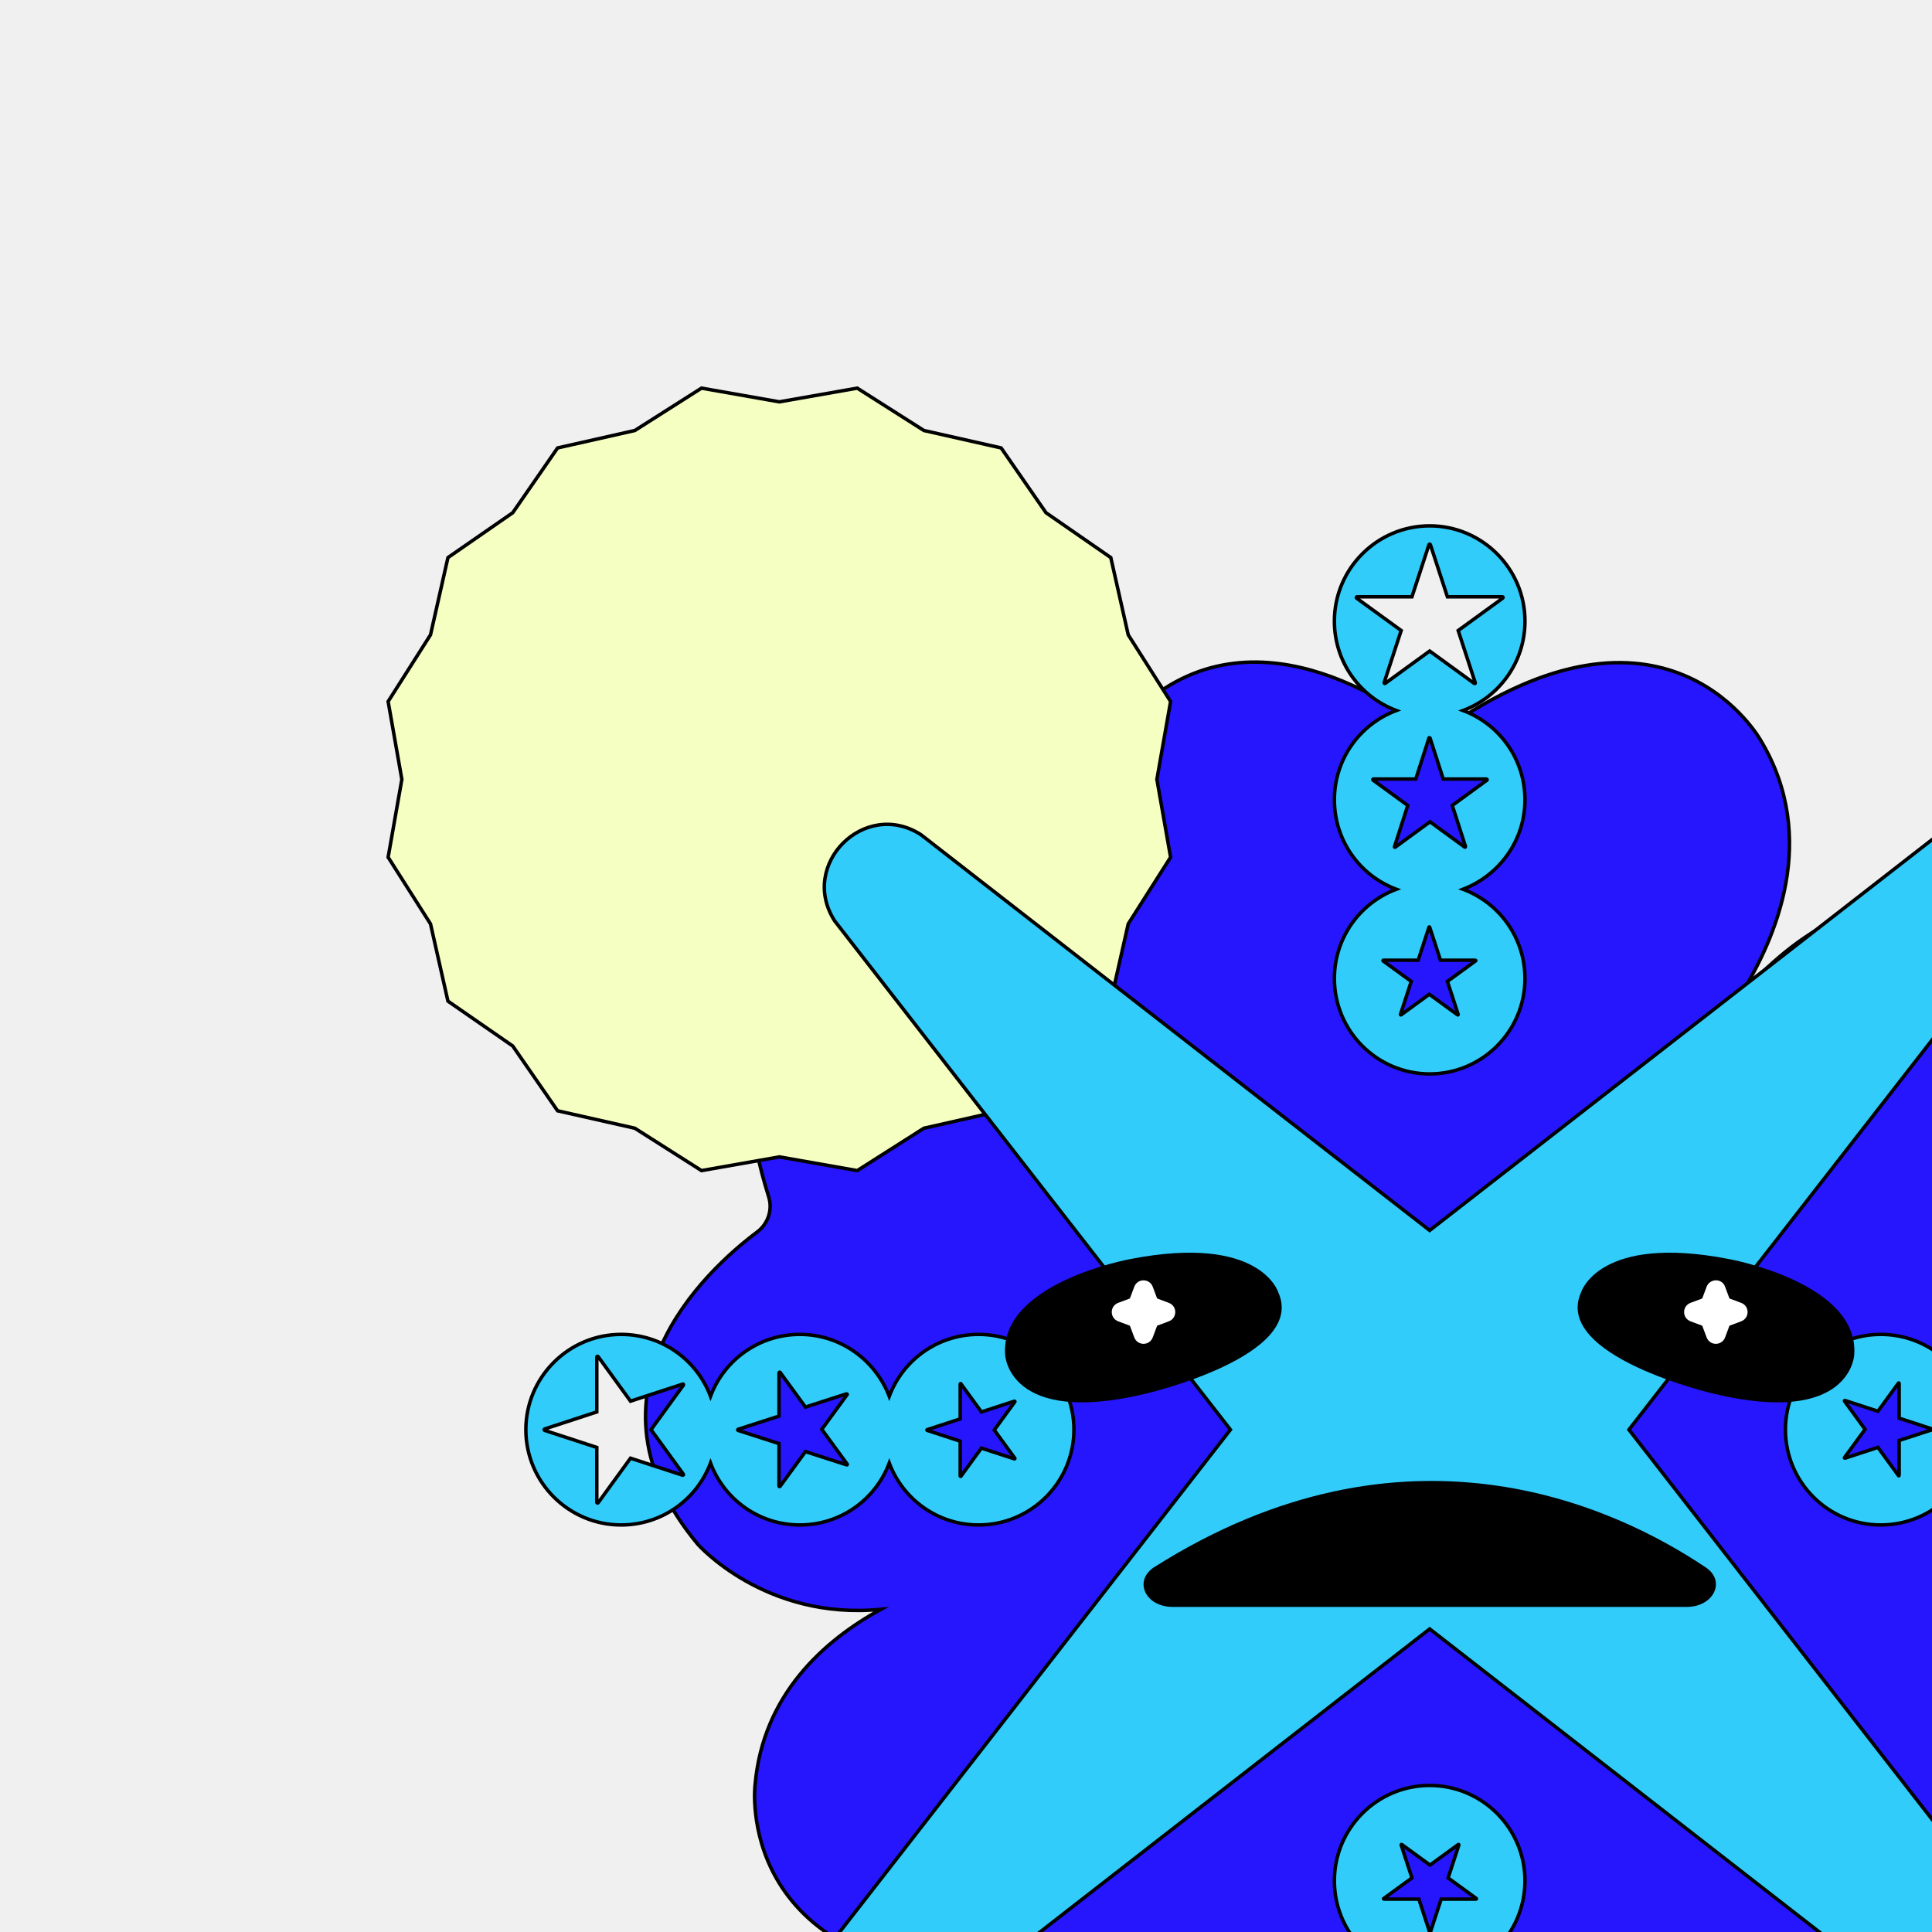
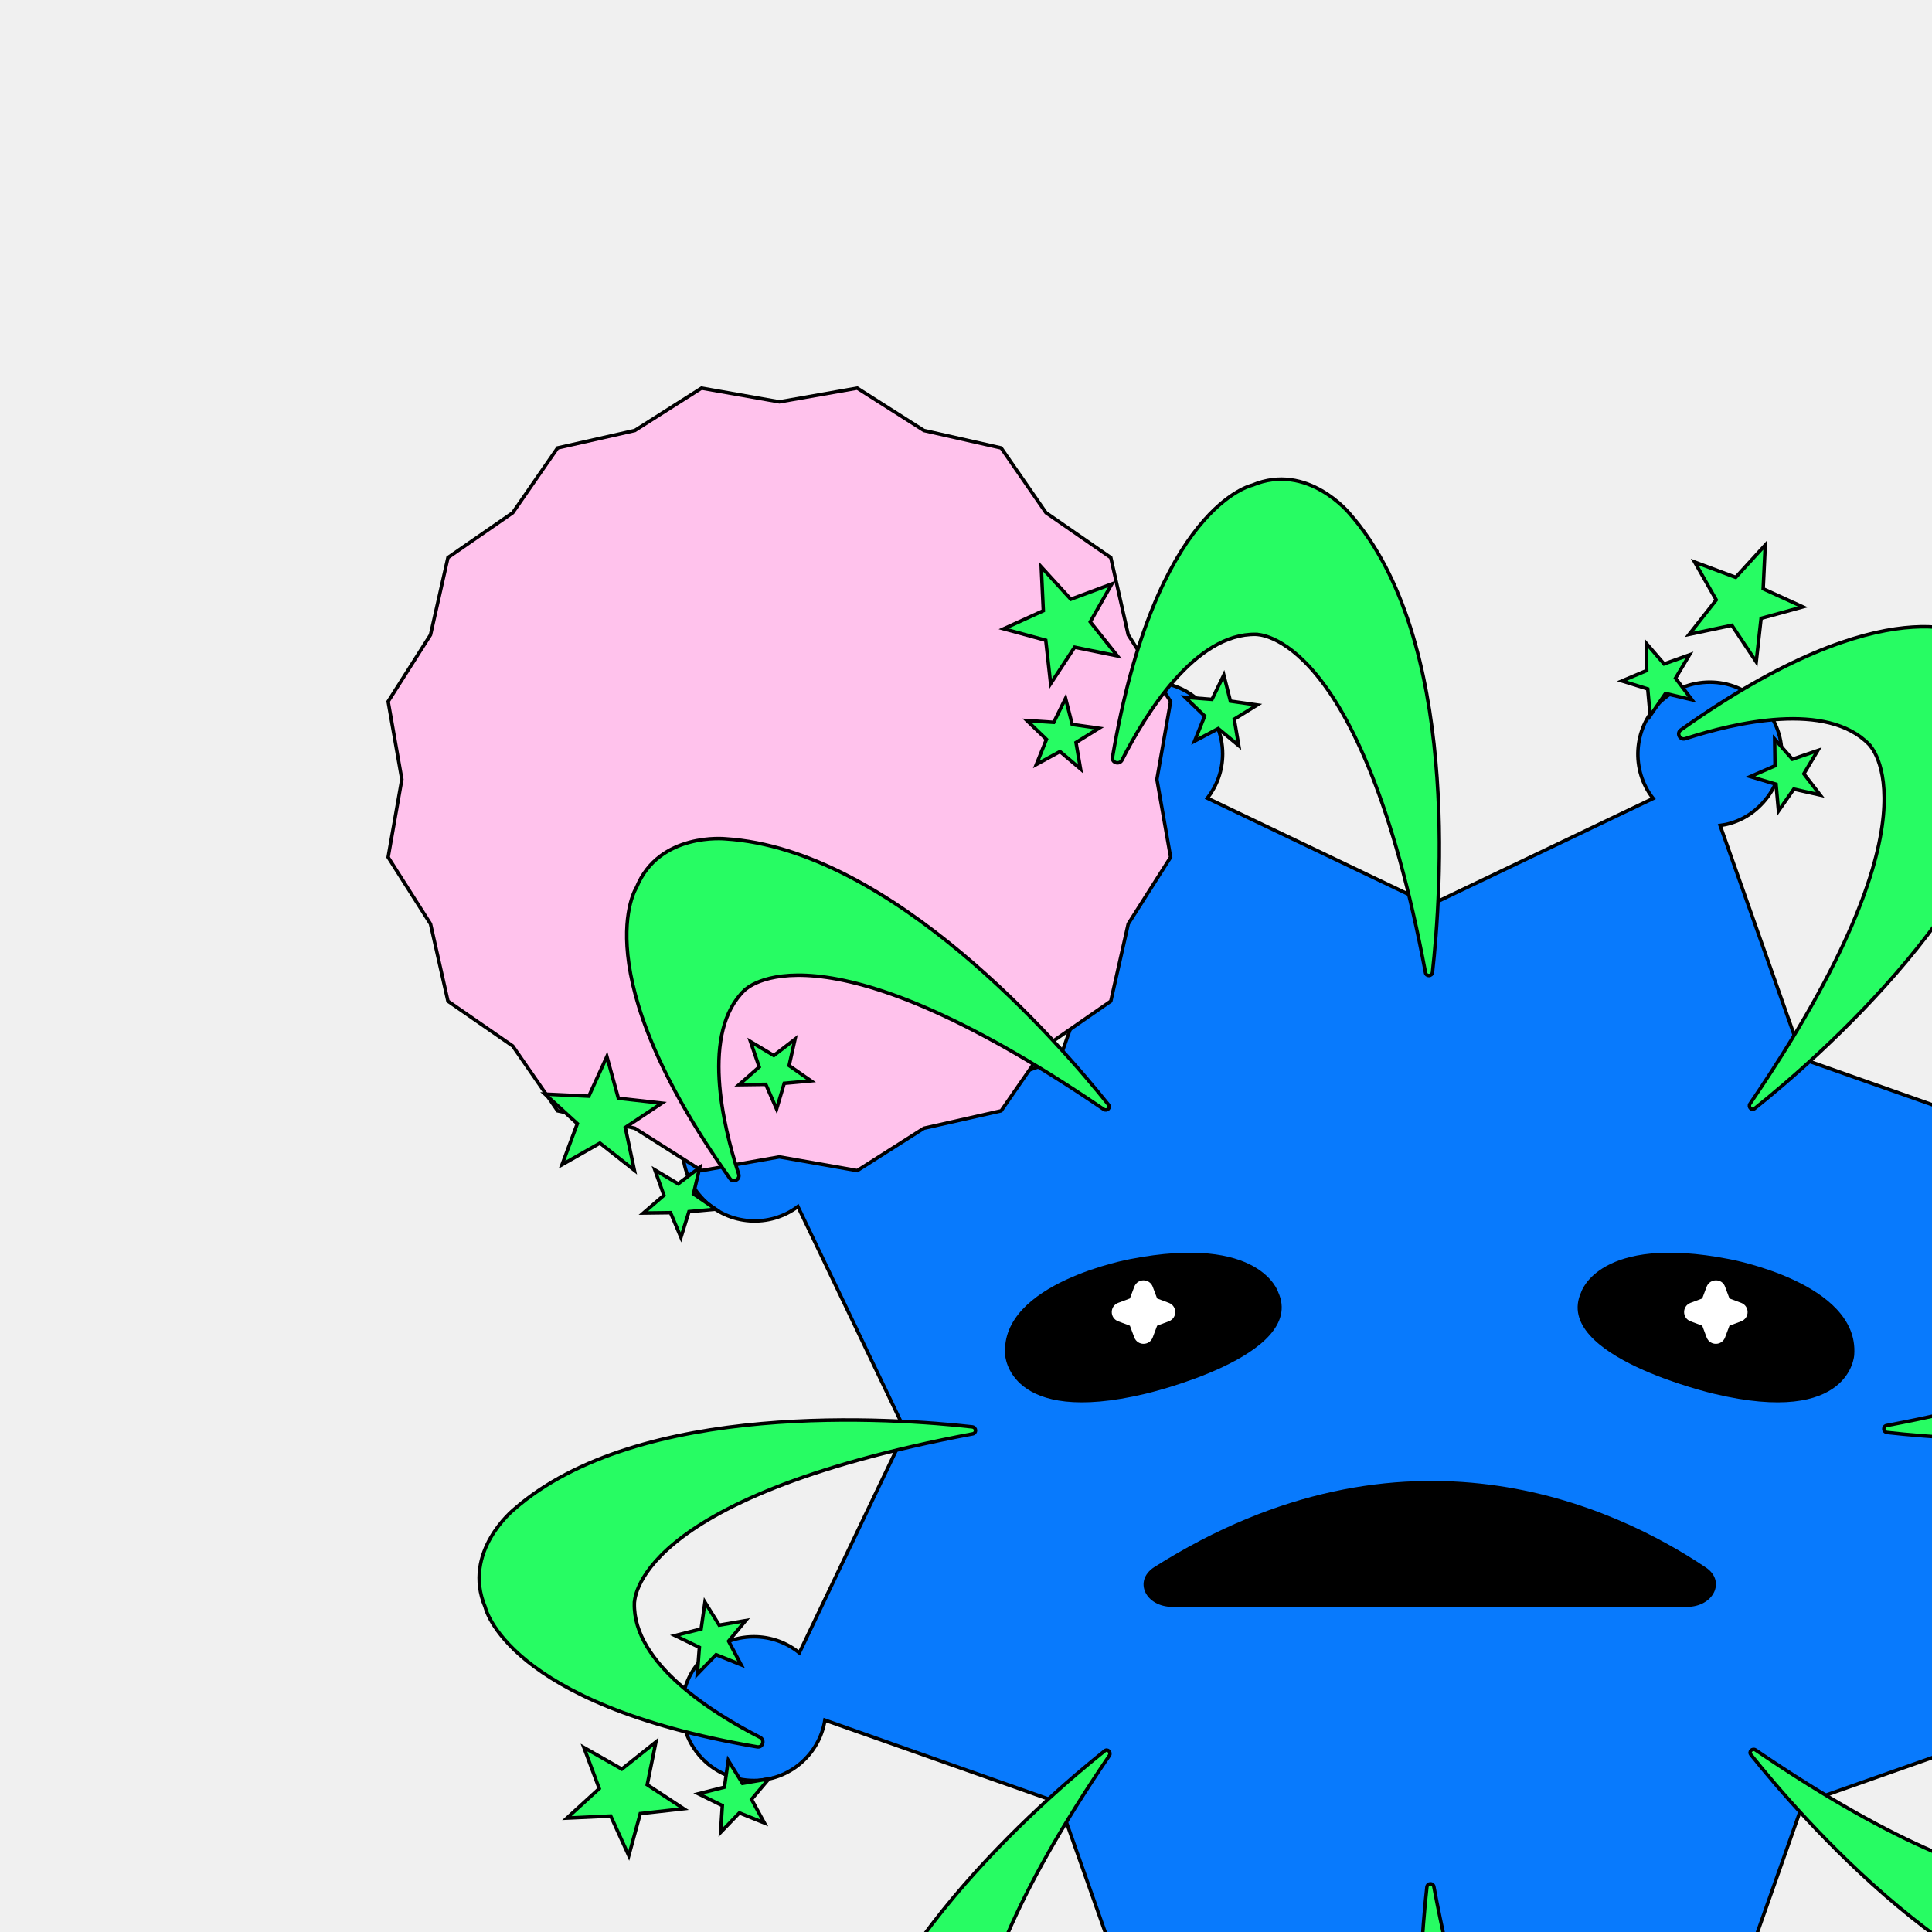
<svg xmlns="http://www.w3.org/2000/svg" height="100%" width="100%" viewBox="0 0 1000 1000" style="background-color: transparent">
  <style>
    #id-hero {
      transform-origin: 300px 300px;
      transform: translate(200px, 200px) scale(1.8);
    }
  </style>
  <g id="id-hero">
    <style>
      @keyframes moveBG {
        0% {
          transform-origin: 300px 300px;
          transform: translate(0px, 0px) rotate(0deg);
        }
        100% {
          transform-origin: 300px 300px;
          transform: translate(0px, 0px) rotate(360deg);
        }
      }
      #id-BG {
        animation: moveBG 12s infinite linear;
        animation-delay: 0s;
        animation-direction: reverse;
      }
    </style>
-     <g id="id-BG" fill="hsl(244,99%,54%)">
+     <g id="id-BG" fill="hsl(212,98%,51%)">
      <g stroke="black" stroke-width="1" stroke-miterlimit="10">
-         <path d="M488.787 242.969C485.71 240.64 484.463 236.649 485.627 232.907C508.163 160.808 455.773 149.332 455.773 149.332C424.588 141.348 402.138 160.724 389.249 175.194C399.561 158.895 412.034 129.872 395.236 101.848C395.236 101.848 369.207 54.863 306.589 96.942C303.346 99.104 299.188 99.02 296.111 96.775C281.142 85.798 236.319 59.187 204.968 106.089C204.968 106.089 184.927 137.773 208.627 174.529C195.571 160.142 170.454 141.515 139.769 149.415C139.769 149.415 87.378 160.974 109.914 232.99C111.079 236.649 109.831 240.64 106.754 243.052C91.786 254.195 53.45 289.621 89.54 332.947C89.54 332.947 108.833 354.901 142.18 351.658C125.964 360.556 108.251 376.106 106.006 402.218C106.006 402.218 99.603 455.523 175.111 458.018C178.936 458.184 182.346 460.679 183.51 464.338C189.248 481.968 210.038 529.867 262.844 510.076C262.844 510.076 291.534 498.516 298.436 463.673C305.421 498.516 334.028 510.076 334.028 510.076C386.834 529.867 407.624 482.051 413.362 464.338C414.526 460.679 417.936 458.184 421.761 458.018C497.186 455.523 490.866 402.218 490.866 402.218C488.704 376.273 471.157 360.722 455.024 351.824C487.207 354.069 505.668 332.947 505.668 332.947C541.842 289.621 503.506 254.195 488.787 242.969Z" />
+         <path d="M482.006 363.921L451.575 300.331L482.171 236.41C485.562 238.89 489.779 240.379 494.327 240.379C505.738 240.379 515 231.117 515 219.706C515 208.294 505.738 199.033 494.327 199.033C483.825 199.033 475.225 206.806 473.819 216.894L407.252 193.41L383.519 126.263C387.819 125.685 391.954 123.7 395.179 120.392C403.283 112.288 403.283 99.223 395.179 91.119C387.075 83.015 374.01 83.015 365.906 91.119C358.463 98.561 357.885 110.387 364.252 118.49L300.248 149.087L236.079 118.408C238.808 114.852 240.462 110.469 240.462 105.673C240.462 94.261 231.2 85 219.788 85C208.377 85 199.115 94.261 199.115 105.673C199.115 116.258 207.054 124.94 217.308 126.181L193.575 193.492L126.512 217.142C126.015 212.594 124.031 208.129 120.558 204.656C112.454 196.552 99.388 196.552 91.285 204.656C83.181 212.76 83.181 225.825 91.285 233.929C98.644 241.288 110.221 241.95 118.325 235.831L149.252 300.413L118.738 364.169C115.183 361.275 110.635 359.538 105.673 359.538C94.261 359.538 85 368.8 85 380.212C85 391.623 94.261 400.885 105.673 400.885C115.927 400.885 124.527 393.36 126.098 383.519L193.575 407.335L216.977 473.654C212.512 474.15 208.212 476.135 204.738 479.525C196.635 487.629 196.635 500.694 204.738 508.798C212.842 516.902 225.908 516.902 234.012 508.798C241.206 501.604 241.95 490.44 236.327 482.337L300.496 451.658L363.756 481.923C361.11 485.396 359.621 489.696 359.621 494.41C359.621 505.821 368.883 515.083 380.294 515.083C391.706 515.083 400.967 505.821 400.967 494.41C400.967 484.238 393.608 475.721 383.85 474.067L407.335 407.417L473.737 384.015C474.398 388.233 476.3 392.202 479.525 395.427C487.629 403.531 500.694 403.531 508.798 395.427C516.902 387.323 516.902 374.258 508.798 366.154C501.521 358.712 490.11 358.05 482.006 363.921Z" />
      </g>
    </g>
    <style>
      @keyframes moveCore {
        0% {
          transform-origin: 113px 113px;
          transform: translate(187px, 187px) rotate(0deg);
        }
        100% {
          transform-origin: 113px 113px;
          transform: translate(187px, 187px) rotate(360deg);
        }
      }
      #id-Core {
        animation: moveCore 34s infinite linear;
        animation-delay: 0s;
        animation-direction: normal;
      }
    </style>
-     <g id="id-Core" fill="hsl(70,100%,88%)">
+     <g id="id-Core" fill="hsl(319,100%,88%)">
      <g stroke="black" stroke-width="1" stroke-miterlimit="10">
        <path d="M113 4.441L135.393 0.5L154.561 12.682L176.774 17.697L189.672 36.328L208.303 49.226L213.318 71.439L225.5 90.607L221.559 113L225.5 135.393L213.318 154.561L208.303 176.774L189.672 189.672L176.774 208.303L154.561 213.318L135.393 225.5L113 221.559L90.607 225.5L71.439 213.318L49.226 208.303L36.328 189.672L17.697 176.774L12.682 154.561L0.5 135.393L4.441 113L0.5 90.607L12.682 71.439L17.697 49.226L36.328 36.328L49.226 17.697L71.439 12.682L90.607 0.5L113 4.441Z" />
      </g>
    </g>
    <style>
      @keyframes moveFG {
        0% {
          transform-origin: 300px 300px;
          transform: translate(0px, 0px) rotate(0deg);
        }
        100% {
          transform-origin: 300px 300px;
          transform: translate(0px, 0px) rotate(360deg);
        }
      }
      #id-FG {
        animation: moveFG 8s infinite linear;
        animation-delay: 0s;
        animation-direction: normal;
      }
    </style>
-     <g id="id-FG" fill="hsl(194,96%,59%)">
+     <g id="id-FG" fill="hsl(137,97%,57%)">
      <g stroke="black" stroke-width="1" stroke-miterlimit="10">
-         <path d="M300 242.7L446.3 128.9C462.5 118.5 481.5 137.5 471.1 153.7L357.3 300L471.1 446.3C481.5 462.5 462.5 481.5 446.3 471.1L300 357.3L153.7 471.1C137.5 481.5 118.5 462.5 128.9 446.3L242.7 300L128.9 153.7C118.5 137.5 137.5 118.5 153.7 128.9L300 242.7Z" />
-         <path d="M327.4 118.9C327.4 107.1 320 97.1 309.6 93.2C320 89.3 327.4 79.3 327.4 67.5C327.4 52.4 315.1 40.1 300 40.1C284.9 40.1 272.6 52.4 272.6 67.5C272.6 79.3 280 89.3 290.4 93.2C280 97.1 272.6 107.1 272.6 118.9C272.6 130.7 280 140.7 290.4 144.6C280 148.5 272.6 158.5 272.6 170.3C272.6 185.4 284.9 197.7 300 197.7C315.1 197.7 327.4 185.4 327.4 170.3C327.4 158.5 320 148.5 309.6 144.6C320 140.6 327.4 130.6 327.4 118.9ZM286.9 85.2L291.8 70.2L279 60.9C278.8 60.8 278.9 60.5 279.1 60.5H294.9L299.8 45.5C299.9 45.3 300.1 45.3 300.2 45.5L305.1 60.5H320.9C321.1 60.5 321.2 60.7 321 60.9L308.2 70.2L313.1 85.2C313.2 85.4 313 85.5 312.8 85.4L300 76.1L287.2 85.4C287.1 85.5 286.9 85.4 286.9 85.2ZM313.2 165.2L305.1 171.1L308.2 180.6C308.2 180.7 308.1 180.8 308 180.7L299.9 174.8L291.8 180.7C291.7 180.8 291.6 180.7 291.6 180.6L294.7 171.1L286.6 165.2C286.5 165.1 286.6 165 286.7 165H296.7L299.8 155.5C299.8 155.4 300 155.4 300 155.5L303.1 165H313.1C313.3 165 313.3 165.2 313.2 165.2ZM316.5 113.2L306.5 120.5L310.3 132.3C310.3 132.4 310.2 132.6 310.1 132.5L300.1 125.2L290.1 132.5C290 132.6 289.8 132.5 289.9 132.3L293.7 120.5L283.7 113.2C283.6 113.1 283.6 112.9 283.8 112.9H296L299.8 101.1C299.8 101 300 101 300.1 101.1L303.9 112.9H316.3C316.5 112.9 316.6 113.1 316.5 113.2Z" />
-         <path d="M118.9 272.6C107.1 272.6 97.1 280 93.2 290.4C89.3 280 79.3 272.6 67.5 272.6C52.4 272.6 40.1 284.9 40.1 300C40.1 315.1 52.4 327.4 67.5 327.4C79.3 327.4 89.3 320 93.2 309.6C97.1 320 107.1 327.4 118.9 327.4C130.7 327.4 140.7 320 144.6 309.6C148.5 320 158.5 327.4 170.3 327.4C185.4 327.4 197.7 315.1 197.7 300C197.7 284.9 185.4 272.6 170.3 272.6C158.5 272.6 148.5 280 144.6 290.4C140.6 280 130.6 272.6 118.9 272.6ZM85.2 313.1L70.2 308.2L60.9 321C60.8 321.2 60.5 321.1 60.5 320.9V305.1L45.5 300.2C45.3 300.1 45.3 299.9 45.5 299.8L60.5 294.9V279.1C60.5 278.9 60.7 278.8 60.9 279L70.2 291.8L85.2 286.9C85.4 286.8 85.5 287 85.4 287.2L76.1 300L85.4 312.8C85.5 312.9 85.4 313.1 85.2 313.1ZM165.2 286.8L171.1 294.9L180.6 291.8C180.7 291.8 180.8 291.9 180.7 292L174.8 300.1L180.7 308.2C180.8 308.3 180.7 308.4 180.6 308.4L171.1 305.3L165.2 313.4C165.1 313.5 165 313.4 165 313.3V303.3L155.5 300.2C155.4 300.2 155.4 300 155.5 300L165 296.9V286.9C165 286.7 165.2 286.7 165.2 286.8ZM113.2 283.5L120.5 293.5L132.3 289.7C132.4 289.7 132.6 289.8 132.5 289.9L125.2 299.9L132.5 309.9C132.6 310 132.5 310.2 132.3 310.1L120.5 306.3L113.2 316.3C113.1 316.4 112.9 316.4 112.9 316.2V304L101.1 300.2C101 300.2 101 300 101.1 299.9L112.9 296.1V283.7C112.9 283.5 113.1 283.4 113.2 283.5Z" />
-         <path d="M272.6 481.1C272.6 492.9 280 502.9 290.4 506.8C280 510.7 272.6 520.7 272.6 532.5C272.6 547.6 284.9 559.9 300 559.9C315.1 559.9 327.4 547.6 327.4 532.5C327.4 520.7 320 510.7 309.6 506.8C320 502.9 327.4 492.9 327.4 481.1C327.4 469.3 320 459.3 309.6 455.4C320 451.5 327.4 441.5 327.4 429.7C327.4 414.6 315.1 402.3 300 402.3C284.9 402.3 272.6 414.6 272.6 429.7C272.6 441.5 280 451.5 290.4 455.4C280 459.4 272.6 469.4 272.6 481.1ZM313.1 514.8L308.2 529.8L321 539.1C321.2 539.2 321.1 539.5 320.9 539.5H305.1L300.2 554.5C300.1 554.7 299.9 554.7 299.8 554.5L294.9 539.5H279.1C278.9 539.5 278.8 539.3 279 539.1L291.8 529.8L286.9 514.8C286.8 514.6 287 514.5 287.2 514.6L300 523.9L312.8 514.6C312.9 514.5 313.1 514.6 313.1 514.8ZM286.8 434.8L294.9 428.9L291.8 419.4C291.8 419.3 291.9 419.2 292 419.3L300.1 425.2L308.2 419.3C308.3 419.2 308.4 419.3 308.4 419.4L305.3 428.9L313.4 434.8C313.5 434.9 313.4 435 313.3 435H303.3L300.2 444.5C300.2 444.6 300 444.6 300 444.5L296.9 435H286.9C286.7 435 286.7 434.8 286.8 434.8ZM283.5 486.8L293.5 479.5L289.7 467.7C289.7 467.6 289.8 467.4 289.9 467.5L299.9 474.8L309.9 467.5C310 467.4 310.2 467.5 310.1 467.7L306.3 479.5L316.3 486.8C316.4 486.9 316.4 487.1 316.2 487.1H304L300.2 498.9C300.2 499 300 499 299.9 498.9L296.1 487.1H283.7C283.5 487.1 283.4 486.9 283.5 486.8Z" />
-         <path d="M481.1 327.4C492.9 327.4 502.9 320 506.8 309.6C510.7 320 520.7 327.4 532.5 327.4C547.6 327.4 559.9 315.1 559.9 300C559.9 284.9 547.6 272.6 532.5 272.6C520.7 272.6 510.7 280 506.8 290.4C502.9 280 492.9 272.6 481.1 272.6C469.3 272.6 459.3 280 455.4 290.4C451.5 280 441.5 272.6 429.7 272.6C414.6 272.6 402.3 284.9 402.3 300C402.3 315.1 414.6 327.4 429.7 327.4C441.5 327.4 451.5 320 455.4 309.6C459.4 320 469.4 327.4 481.1 327.4ZM514.8 286.9L529.8 291.8L539.1 279C539.2 278.8 539.5 278.9 539.5 279.1V294.9L554.5 299.8C554.7 299.9 554.7 300.1 554.5 300.2L539.5 305.1V320.9C539.5 321.1 539.3 321.2 539.1 321L529.8 308.2L514.8 313.1C514.6 313.2 514.5 313 514.6 312.8L523.9 300L514.6 287.2C514.5 287.1 514.6 286.9 514.8 286.9ZM434.8 313.2L428.9 305.1L419.4 308.2C419.3 308.2 419.2 308.1 419.3 308L425.2 299.9L419.3 291.8C419.2 291.7 419.3 291.6 419.4 291.6L428.9 294.7L434.8 286.6C434.9 286.5 435 286.6 435 286.7V296.7L444.5 299.8C444.6 299.8 444.6 300 444.5 300L435 303.1V313.1C435 313.3 434.8 313.3 434.8 313.2ZM486.8 316.5L479.5 306.5L467.7 310.3C467.6 310.3 467.4 310.2 467.5 310.1L474.8 300.1L467.5 290.1C467.4 290 467.5 289.8 467.7 289.9L479.5 293.7L486.8 283.7C486.9 283.6 487.1 283.6 487.1 283.8V296L498.9 299.8C499 299.8 499 300 498.9 300.1L487.1 303.9V316.3C487.1 316.5 486.9 316.6 486.8 316.5Z" />
+         <path d="M298.8 168.6C299 169.7 300.6 169.7 300.8 168.5C303.3 146.3 308.7 72.6 277 36.6C277 36.6 264.9 21.7 249 28.4C249 28.4 221.1 34.3 208.8 106.6C208.5 108.2 210.7 108.9 211.5 107.5C218.3 94.2 232.6 70.9 250.1 71.3C250.1 71.4 280.2 69.9 298.8 168.6Z" />
+         <path d="M206.3 207.9C207.2 208.5 208.4 207.4 207.6 206.5C193.7 189.1 145.4 133.1 97.5 130.1C97.5 130.1 78.4 128.1 71.9 144.1C71.9 144.1 56.3 168 98.8 227.8C99.7 229.1 101.8 228.1 101.3 226.5C96.7 212.3 90.4 185.7 103 173.6C103.1 173.7 123.3 151.3 206.3 207.9Z" />
+         <path d="M168.6 301.2C169.7 301 169.7 299.4 168.5 299.2C146.3 296.7 72.6 291.3 36.6 323C36.6 323 21.7 335.1 28.4 351C28.4 351 34.3 378.9 106.6 391.2C108.2 391.5 108.9 389.3 107.5 388.5C94.2 381.7 70.9 367.4 71.3 349.9C71.4 349.9 69.9 319.8 168.6 301.2Z" />
+         <path d="M207.9 393.7C208.5 392.8 207.4 391.6 206.5 392.4C189.1 406.3 133.1 454.6 130.1 502.5C130.1 502.5 128.1 521.6 144.1 528.1C144.1 528.1 168 543.7 227.8 501.2C229.1 500.3 228.1 498.2 226.5 498.7C212.3 503.3 185.7 509.6 173.6 497C173.7 496.9 151.3 476.7 207.9 393.7Z" />
+         <path d="M301.2 431.4C301 430.3 299.4 430.3 299.2 431.5C296.7 453.7 291.3 527.4 323 563.4C323 563.4 335.1 578.3 351 571.6C351 571.6 378.9 565.7 391.2 493.4C391.5 491.8 389.3 491.1 388.5 492.5C381.7 505.8 367.4 529.1 349.9 528.7C349.9 528.6 319.8 530.1 301.2 431.4Z" />
+         <path d="M393.7 392.1C392.8 391.5 391.6 392.6 392.4 393.5C406.3 410.9 454.6 466.9 502.5 469.9C502.5 469.9 521.6 471.9 528.1 455.9C528.1 455.9 543.7 432 501.2 372.2C500.3 370.9 498.2 371.9 498.7 373.5C503.3 387.7 509.6 414.3 497 426.4C496.9 426.3 476.7 448.7 393.7 392.1Z" />
+         <path d="M431.4 298.8C430.3 299 430.3 300.6 431.5 300.8C453.7 303.3 527.4 308.7 563.4 277C563.4 277 578.3 264.9 571.6 249C571.6 249 565.7 221.1 493.4 208.8C491.8 208.5 491.1 210.7 492.5 211.5C505.8 218.3 529.1 232.6 528.7 250.1C528.6 250.1 530.1 280.2 431.4 298.8Z" />
+         <path d="M392.1 206.3C391.5 207.2 392.6 208.4 393.5 207.6C410.9 193.7 466.9 145.4 469.9 97.5C469.9 97.5 471.9 78.4 455.9 71.9C455.9 71.9 432 56.3 372.2 98.8C370.9 99.7 371.9 101.8 373.5 101.3C387.7 96.7 414.3 90.4 426.4 103C426.3 103.1 448.7 123.3 392.1 206.3Z" />
+         <path d="M196.8 61.2L208.6 56.8L202.4 67.7L210.2 77.5L197.9 75L191 85.5L189.6 73L177.5 69.7L188.9 64.5L188.3 51.9L196.8 61.2Z" />
+         <path d="M191.9 96.6L195.3 89.7L197.2 97.2L204.9 98.3L198.3 102.4L199.6 110L193.7 105L186.9 108.7L189.8 101.5L184.2 96.1L191.9 96.6Z" />
+         <path d="M237.4 90L240.8 83L242.7 90.5L250.4 91.6L243.8 95.7L245.1 103.3L239.2 98.4L232.4 102L235.3 94.8L229.7 89.4L237.4 90Z" />
+         <path d="M58.2 204.1L63.4 192.7L66.7 204.7L79.2 206.1L68.7 213.1L71.3 225.4L61.4 217.6L50.5 223.8L54.9 212L45.6 203.5L58.2 204.1Z" />
+         <path d="M79.8 232.6L77.2 225.3L83.9 229.3L90.1 224.6L88.3 232.2L94.7 236.6L87 237.3L84.7 244.7L81.7 237.6L73.9 237.7L79.8 232.6Z" />
+         <path d="M107.2 195.7L104.7 188.4L111.4 192.4L117.5 187.7L115.8 195.3L122.1 199.7L114.4 200.4L112.2 207.8L109.1 200.7L101.4 200.8L107.2 195.7Z" />
+         <path d="M61.2 403.2L56.8 391.4L67.7 397.6L77.5 389.8L75 402.1L85.5 409L73 410.4L69.7 422.5L64.5 411.1L51.9 411.7L61.2 403.2Z" />
+         <path d="M96.6 408.1L89.7 404.7L97.2 402.8L98.3 395.1L102.4 401.7L110 400.4L105 406.3L108.7 413.1L101.5 410.2L96.1 415.8L96.6 408.1Z" />
+         <path d="M90 362.6L83 359.2L90.5 357.3L91.6 349.6L95.7 356.2L103.3 354.9L98.4 360.8L102 367.6L94.8 364.7L89.4 370.3L90 362.6Z" />
+         <path d="M204.1 541.8L192.7 536.6L204.7 533.3L206.1 520.8L213.1 531.3L225.4 528.7L217.6 538.6L223.8 549.5L212 545.1L203.5 554.4L204.1 541.8Z" />
+         <path d="M232.6 520.2L225.3 522.8L229.3 516.1L224.6 509.9L232.2 511.7L236.6 505.3L237.3 513L244.7 515.3L237.6 518.3L237.7 526.1L232.6 520.2Z" />
+         <path d="M195.7 492.8L188.4 495.3L192.4 488.6L187.7 482.5L195.3 484.2L199.7 477.9L200.4 485.6L207.8 487.8L200.7 490.9L200.8 498.6L195.7 492.8Z" />
+         <path d="M403.2 538.8L391.4 543.2L397.6 532.3L389.8 522.5L402.1 525L409 514.5L410.4 527L422.5 530.3L411.1 535.5L411.7 548.1L403.2 538.8Z" />
+         <path d="M408.1 503.4L404.7 510.3L402.8 502.8L395.1 501.7L401.7 497.6L400.4 490L406.3 495L413.1 491.3L410.2 498.5L415.8 503.9L408.1 503.4Z" />
+         <path d="M362.6 510L359.2 517L357.3 509.5L349.6 508.4L356.2 504.3L354.9 496.7L360.8 501.6L367.6 498L364.7 505.2L370.3 510.6L362.6 510Z" />
+         <path d="M541.8 395.9L536.6 407.3L533.3 395.3L520.8 393.9L531.3 386.9L528.7 374.6L538.6 382.4L549.5 376.2L545.1 388L554.4 396.5L541.8 395.9Z" />
+         <path d="M520.2 367.4L522.8 374.7L516.1 370.7L509.9 375.4L511.7 367.8L505.3 363.4L513 362.7L515.3 355.3L518.3 362.4L526.1 362.3L520.2 367.4Z" />
+         <path d="M492.8 404.3L495.3 411.6L488.6 407.6L482.5 412.3L484.2 404.7L477.9 400.3L485.6 399.6L487.8 392.2L490.9 399.3L498.6 399.2L492.8 404.3Z" />
+         <path d="M538.8 196.8L543.2 208.6L532.3 202.4L522.5 210.2L525 197.9L514.5 191L527 189.6L530.3 177.5L535.5 188.9L548.1 188.3L538.8 196.8Z" />
+         <path d="M503.4 191.9L510.3 195.3L502.8 197.2L501.7 204.9L497.6 198.3L490 199.6L495 193.7L491.3 186.9L498.5 189.8L503.9 184.2L503.4 191.9Z" />
+         <path d="M510 237.4L517 240.8L509.5 242.7L508.4 250.4L504.3 243.8L496.7 245.1L501.6 239.2L498 232.4L505.2 235.3L510.6 229.7L510 237.4Z" />
+         <path d="M395.9 58.2L407.3 63.4L395.3 66.7L393.9 79.2L386.9 68.7L374.6 71.3L382.4 61.4L376.2 50.5L388 54.9L396.5 45.6L395.9 58.2Z" />
+         <path d="M367.4 79.8L374.7 77.2L370.7 83.9L375.4 90.1L367.8 88.3L363.4 94.7L362.7 87L355.3 84.7L362.4 81.7L362.3 73.9L367.4 79.8Z" />
+         <path d="M404.3 107.2L411.6 104.7L407.6 111.4L412.3 117.5L404.7 115.8L400.3 122.1L399.6 114.4L392.2 112.2L399.3 109.1L399.2 101.4L404.3 107.2Z" />
      </g>
    </g>
    <g id="id-Face">
      <g>
        <path d="M226.072 350.961H373.928C381.655 350.961 385.253 343.552 379.432 339.636C352.972 321.855 292.856 293.914 220.78 339.53C214.747 343.447 218.24 350.961 226.072 350.961Z" fill="black" />
        <path d="M256.447 260.469C256.447 260.469 251.367 243.641 213.9 250.943C213.9 250.943 176.433 257.717 177.915 278.462C177.915 278.462 178.762 299.1 218.24 289.68C218.24 289.68 264.809 278.885 256.447 260.469Z" fill="black" />
        <path d="M220.356 258.881L221.626 262.268L225.013 263.538C227.448 264.491 227.448 267.878 225.013 268.83L221.626 270.1L220.356 273.487C219.404 275.921 216.017 275.921 215.064 273.487L213.794 270.1L210.407 268.83C207.973 267.878 207.973 264.491 210.407 263.538L213.794 262.268L215.064 258.881C216.017 256.447 219.404 256.447 220.356 258.881Z" fill="white" />
        <path d="M343.553 260.469C343.553 260.469 348.633 243.641 386.1 250.943C386.1 250.943 423.567 257.717 422.085 278.462C422.085 278.462 421.238 299.1 381.76 289.68C381.76 289.68 335.191 278.885 343.553 260.469Z" fill="black" />
        <path d="M379.644 258.881L378.374 262.268L374.987 263.538C372.552 264.491 372.552 267.878 374.987 268.83L378.374 270.1L379.644 273.487C380.596 275.921 383.983 275.921 384.936 273.487L386.206 270.1L389.593 268.83C392.027 267.878 392.027 264.491 389.593 263.538L386.206 262.268L384.936 258.881C384.089 256.447 380.596 256.447 379.644 258.881Z" fill="white" />
      </g>
    </g>
  </g>
</svg>
